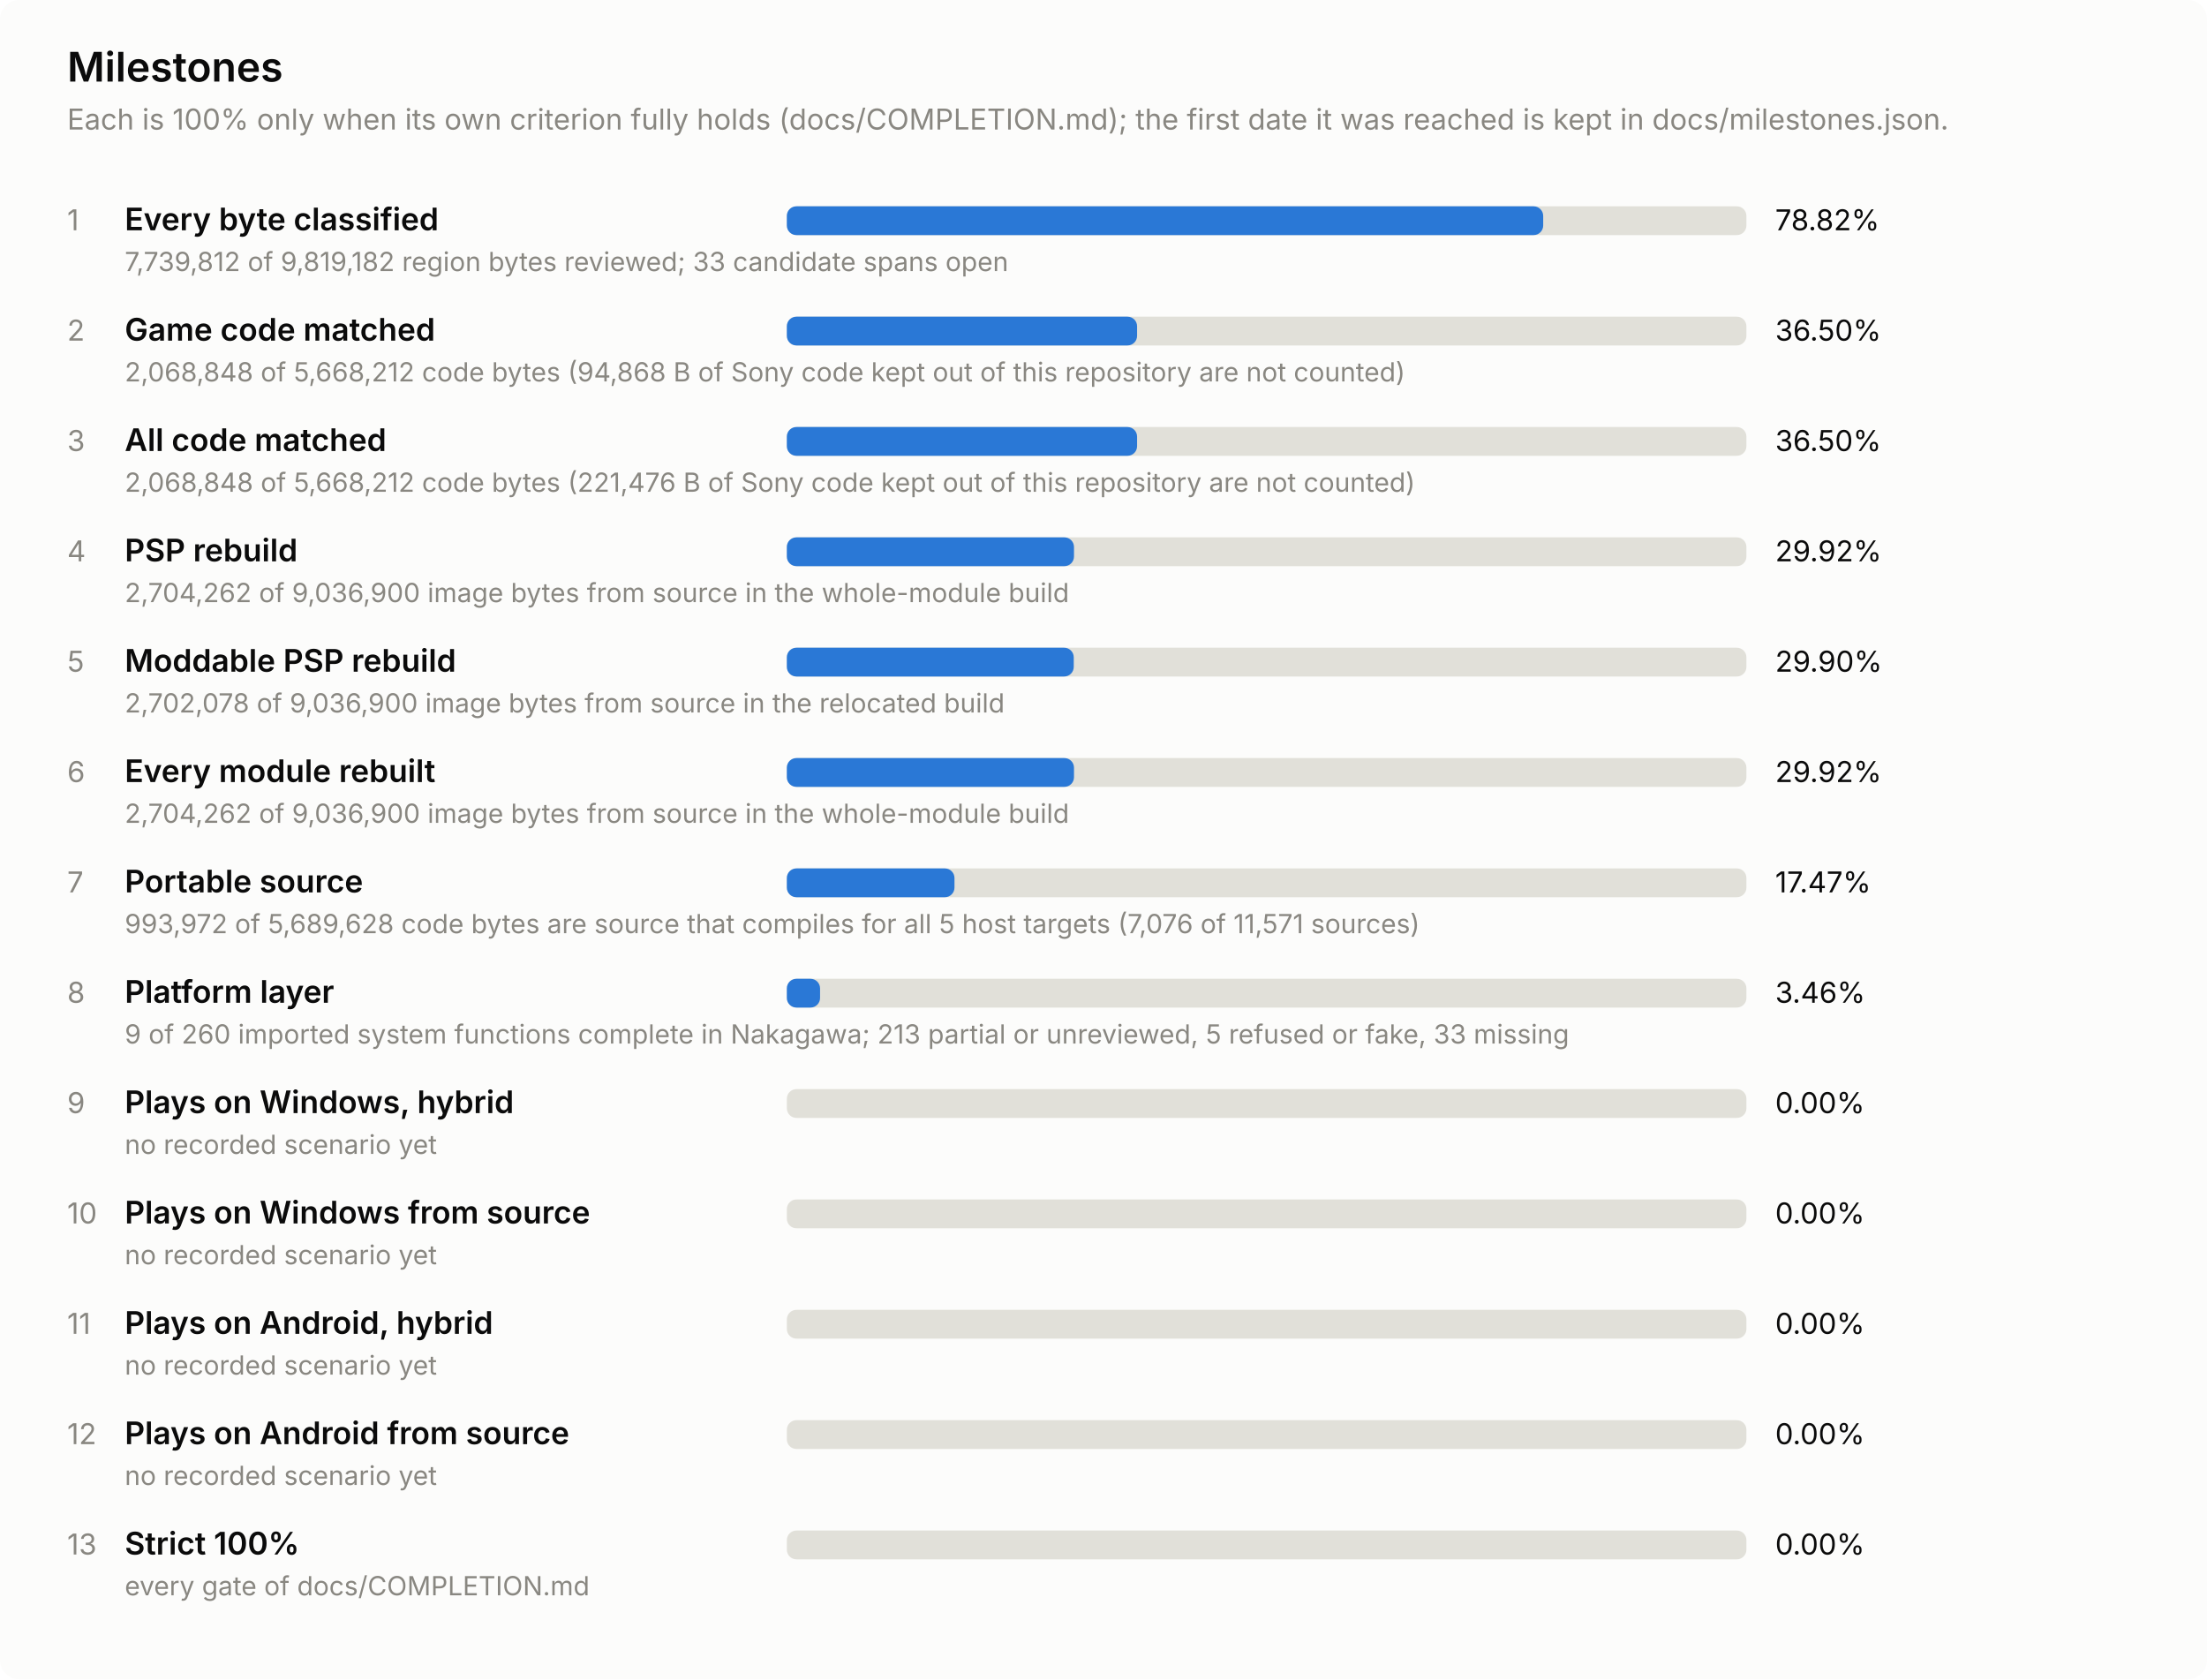
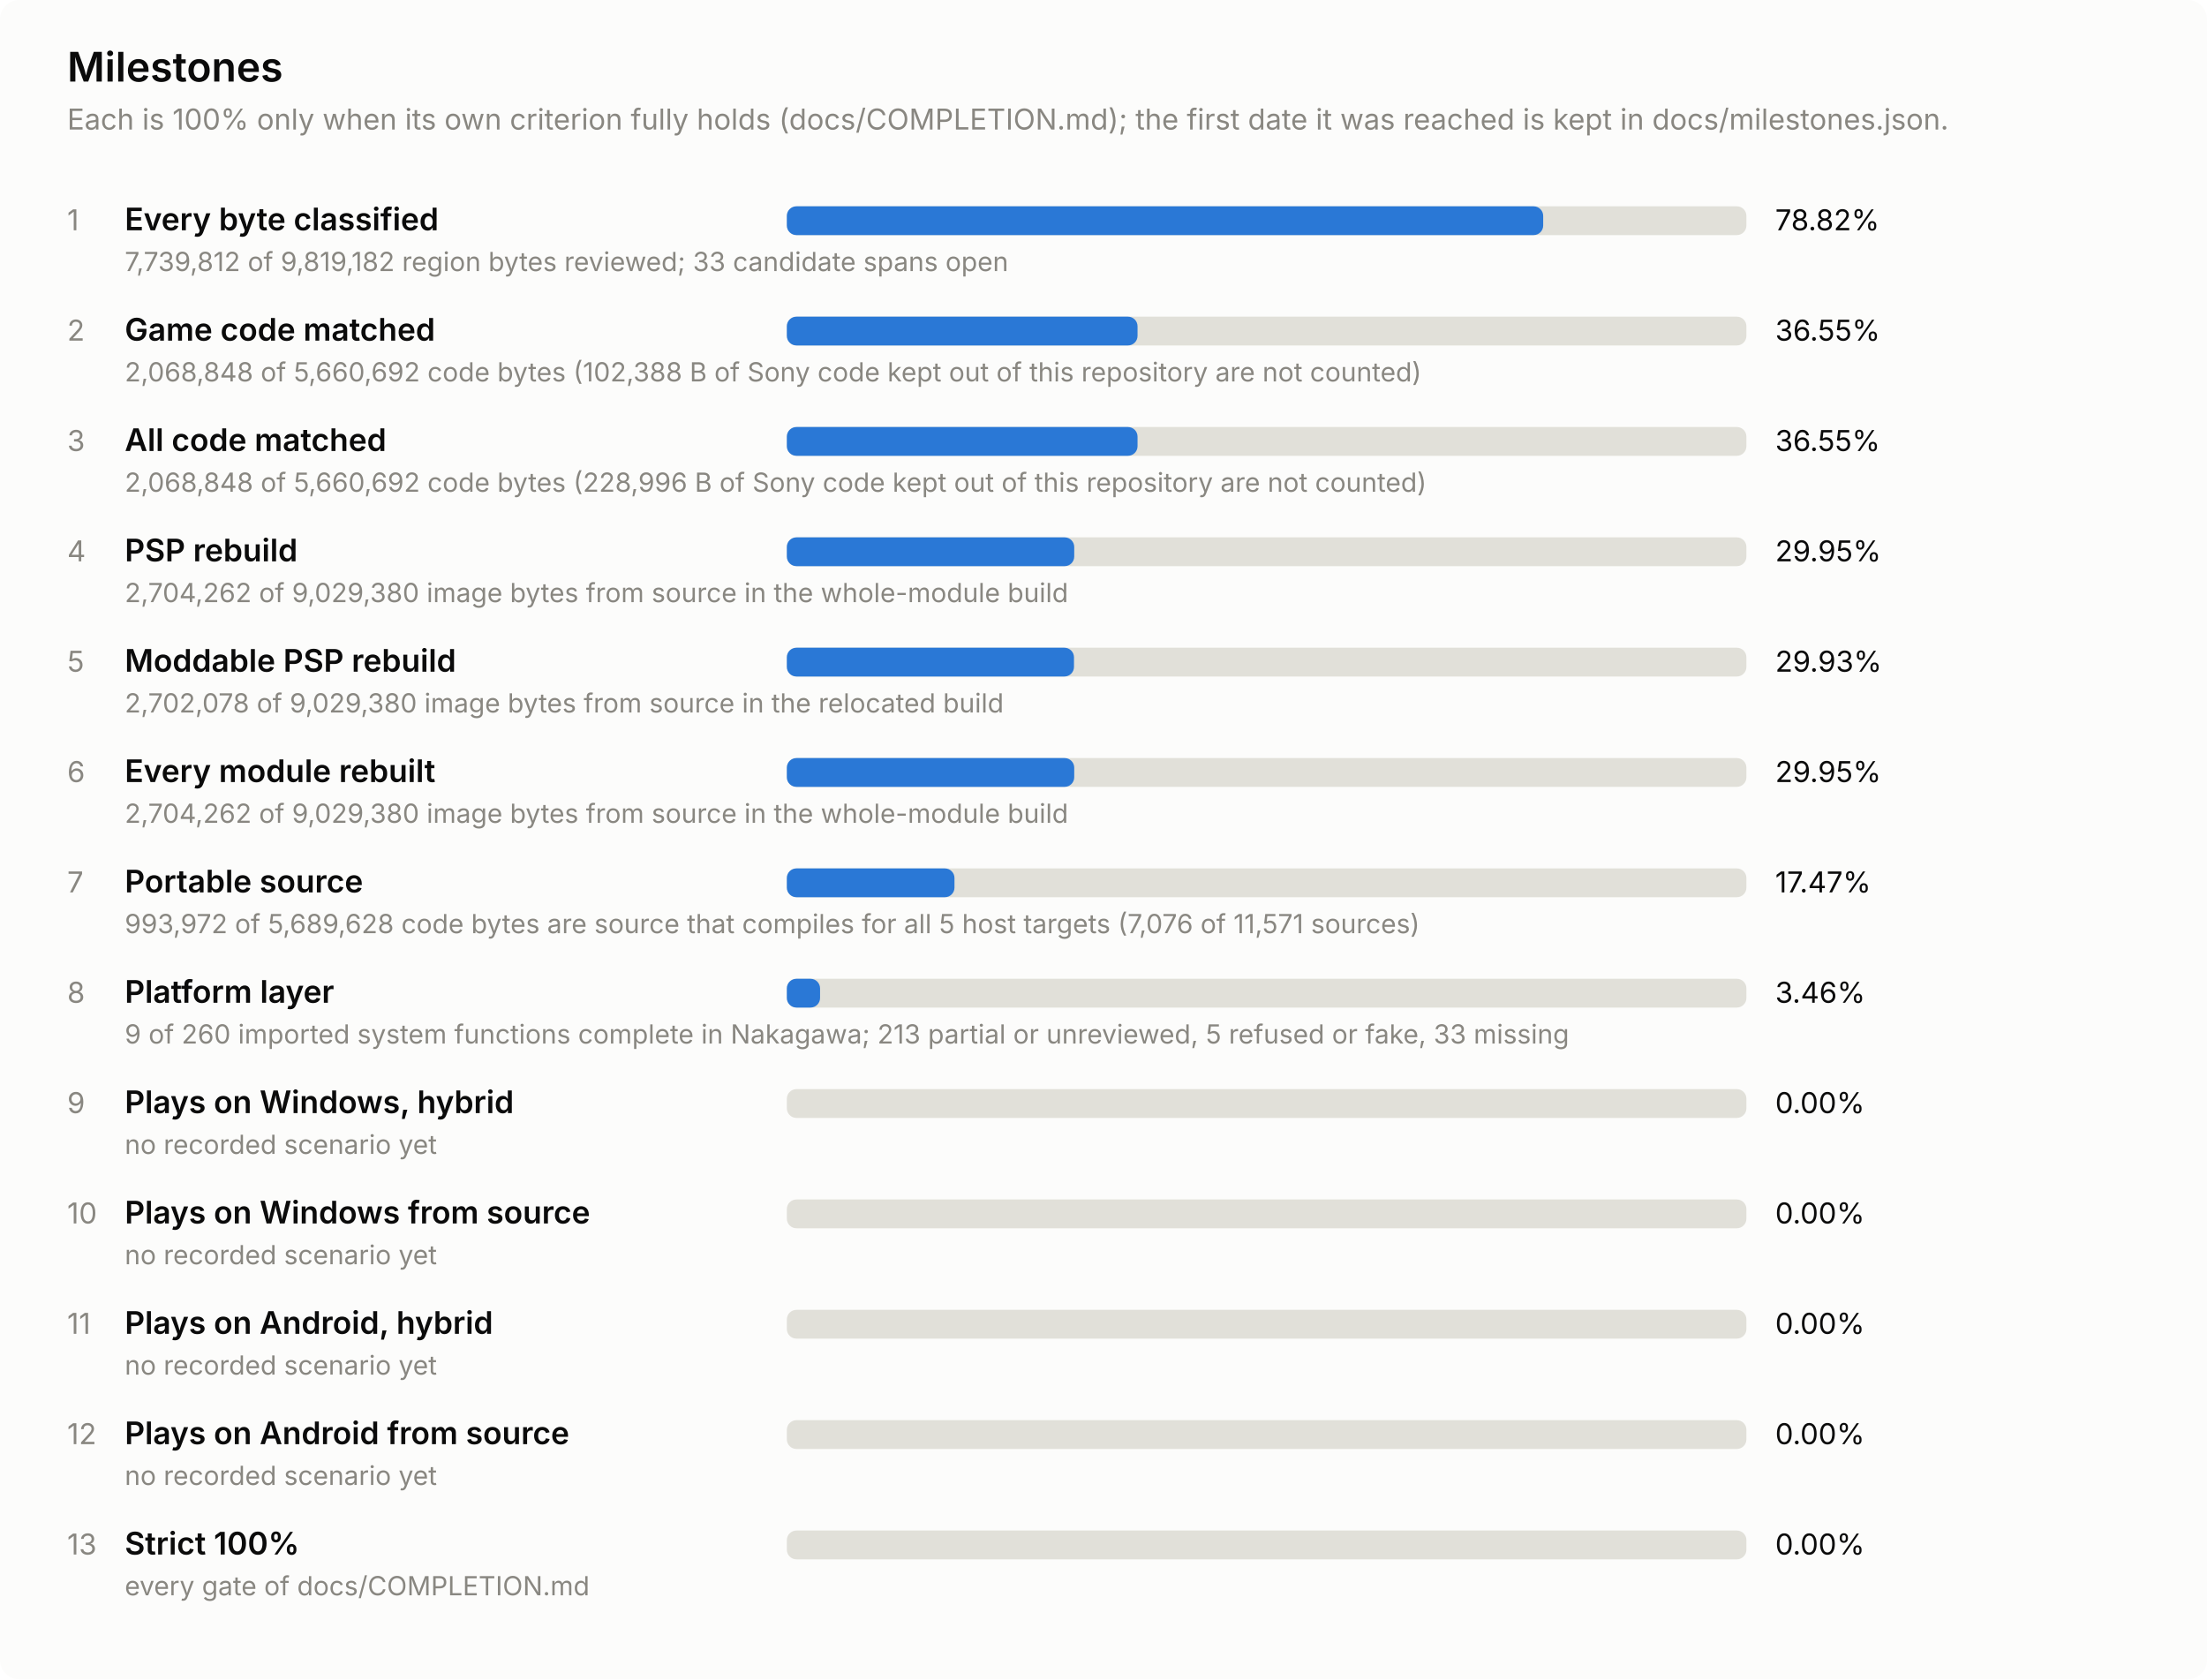
<svg xmlns="http://www.w3.org/2000/svg" viewBox="0 0 920 700" width="920" height="700" role="img" aria-label="Milestones: Every byte classified 78.8 percent; Game code matched 36.5 percent; All code matched 36.5 percent; PSP rebuild 29.9 percent; Moddable PSP rebuild 29.9 percent; Every module rebuilt 29.9 percent; Portable source 17.5 percent; Platform layer 3.5 percent; Plays on Windows, hybrid 0.0 percent; Plays on Windows from source 0.0 percent; Plays on Android, hybrid 0.0 percent; Plays on Android from source 0.0 percent; Strict 100% 0.0 percent">
  <style>
.bg{fill:#fcfcfb}.t1{fill:#0b0b0b}.t2{fill:#52514e}.t3{fill:#898781}.grid{stroke:#e1e0d9}.track{fill:#e1e0d9}
.ln{fill:none;stroke:#2a78d6;stroke-width:2}.ln2{fill:none;stroke:#d03b3b;stroke-width:2;stroke-dasharray:4 3}.dot{fill:#2a78d6}
text{font-family:system-ui,-apple-system,"Segoe UI",sans-serif}.num{font-variant-numeric:tabular-nums}
.hatch-line{stroke:#898781;stroke-width:1.5}
.s-matched{fill:#2a78d6}.s-lane{fill:#eb6834}.s-near{fill:#1baf7a}.s-parked{fill:#eda100}.s-blocked{fill:#d03b3b}.s-todo{fill:#c3c2b7}.s-data{fill:#6250d6}.s-kept{fill:#c3c2b7}
@media (prefers-color-scheme:dark){
.bg{fill:#1a1a19}.t1{fill:#f0efec}.t2{fill:#c3c2b7}.t3{fill:#898781}.grid{stroke:#2c2c2a}.track{fill:#2c2c2a}
.ln{stroke:#3987e5}.dot{fill:#3987e5}.hatch-line{stroke:#898781}
.s-matched{fill:#3987e5}.s-lane{fill:#d95926}.s-near{fill:#199e70}.s-parked{fill:#c98500}.s-blocked{fill:#d03b3b}.s-todo{fill:#4a4a46}.s-data{fill:#9085e9}.s-kept{fill:#4a4a46}}</style>
  <defs>
    <pattern id="hatch" patternUnits="userSpaceOnUse" width="6" height="6" patternTransform="rotate(45)">
      <rect class="s-kept" width="6" height="6" />
      <line class="hatch-line" x1="0" y1="0" x2="0" y2="6" />
    </pattern>
  </defs>
  <rect class="bg" width="920" height="700" rx="8" />
  <text class="t1" x="28" y="34" font-size="17" font-weight="600">Milestones</text>
  <text class="t3" x="28" y="54" font-size="12">Each is 100% only when its own criterion fully holds (docs/COMPLETION.md); the first date it was reached is kept in docs/milestones.json.</text>
  <text class="t3 num" x="28" y="96" font-size="12"> 1</text>
  <text class="t1" x="52" y="96" font-size="13" font-weight="600">Every byte classified</text>
  <text class="t3" x="52" y="113" font-size="11">7,739,812 of 9,819,182 region bytes reviewed; 33 candidate spans open</text>
  <rect class="track" x="328" y="86" width="400" height="12" rx="4" />
  <rect class="s-matched" x="328" y="86" width="315.29" height="12" rx="4" />
  <text class="t1 num" x="740" y="96" font-size="12">78.82%</text>
  <text class="t3 num" x="28" y="142" font-size="12"> 2</text>
  <text class="t1" x="52" y="142" font-size="13" font-weight="600">Game code matched</text>
-   <text class="t3" x="52" y="159" font-size="11">2,068,848 of 5,668,212 code bytes (94,868 B of Sony code kept out of this repository are not counted)</text>
+   <text class="t3" x="52" y="159" font-size="11">2,068,848 of 5,660,692 code bytes (102,388 B of Sony code kept out of this repository are not counted)</text>
  <rect class="track" x="328" y="132" width="400" height="12" rx="4" />
-   <rect class="s-matched" x="328" y="132" width="146.00" height="12" rx="4" />
-   <text class="t1 num" x="740" y="142" font-size="12">36.50%</text>
+   <rect class="s-matched" x="328" y="132" width="146.19" height="12" rx="4" />
+   <text class="t1 num" x="740" y="142" font-size="12">36.55%</text>
  <text class="t3 num" x="28" y="188" font-size="12"> 3</text>
  <text class="t1" x="52" y="188" font-size="13" font-weight="600">All code matched</text>
-   <text class="t3" x="52" y="205" font-size="11">2,068,848 of 5,668,212 code bytes (221,476 B of Sony code kept out of this repository are not counted)</text>
+   <text class="t3" x="52" y="205" font-size="11">2,068,848 of 5,660,692 code bytes (228,996 B of Sony code kept out of this repository are not counted)</text>
  <rect class="track" x="328" y="178" width="400" height="12" rx="4" />
-   <rect class="s-matched" x="328" y="178" width="146.00" height="12" rx="4" />
-   <text class="t1 num" x="740" y="188" font-size="12">36.50%</text>
+   <rect class="s-matched" x="328" y="178" width="146.19" height="12" rx="4" />
+   <text class="t1 num" x="740" y="188" font-size="12">36.55%</text>
  <text class="t3 num" x="28" y="234" font-size="12"> 4</text>
  <text class="t1" x="52" y="234" font-size="13" font-weight="600">PSP rebuild</text>
-   <text class="t3" x="52" y="251" font-size="11">2,704,262 of 9,036,900 image bytes from source in the whole-module build</text>
+   <text class="t3" x="52" y="251" font-size="11">2,704,262 of 9,029,380 image bytes from source in the whole-module build</text>
  <rect class="track" x="328" y="224" width="400" height="12" rx="4" />
-   <rect class="s-matched" x="328" y="224" width="119.70" height="12" rx="4" />
-   <text class="t1 num" x="740" y="234" font-size="12">29.92%</text>
+   <rect class="s-matched" x="328" y="224" width="119.80" height="12" rx="4" />
+   <text class="t1 num" x="740" y="234" font-size="12">29.95%</text>
  <text class="t3 num" x="28" y="280" font-size="12"> 5</text>
  <text class="t1" x="52" y="280" font-size="13" font-weight="600">Moddable PSP rebuild</text>
-   <text class="t3" x="52" y="297" font-size="11">2,702,078 of 9,036,900 image bytes from source in the relocated build</text>
+   <text class="t3" x="52" y="297" font-size="11">2,702,078 of 9,029,380 image bytes from source in the relocated build</text>
  <rect class="track" x="328" y="270" width="400" height="12" rx="4" />
-   <rect class="s-matched" x="328" y="270" width="119.60" height="12" rx="4" />
-   <text class="t1 num" x="740" y="280" font-size="12">29.90%</text>
+   <rect class="s-matched" x="328" y="270" width="119.70" height="12" rx="4" />
+   <text class="t1 num" x="740" y="280" font-size="12">29.93%</text>
  <text class="t3 num" x="28" y="326" font-size="12"> 6</text>
  <text class="t1" x="52" y="326" font-size="13" font-weight="600">Every module rebuilt</text>
-   <text class="t3" x="52" y="343" font-size="11">2,704,262 of 9,036,900 image bytes from source in the whole-module build</text>
+   <text class="t3" x="52" y="343" font-size="11">2,704,262 of 9,029,380 image bytes from source in the whole-module build</text>
  <rect class="track" x="328" y="316" width="400" height="12" rx="4" />
-   <rect class="s-matched" x="328" y="316" width="119.70" height="12" rx="4" />
-   <text class="t1 num" x="740" y="326" font-size="12">29.92%</text>
+   <rect class="s-matched" x="328" y="316" width="119.80" height="12" rx="4" />
+   <text class="t1 num" x="740" y="326" font-size="12">29.95%</text>
  <text class="t3 num" x="28" y="372" font-size="12"> 7</text>
  <text class="t1" x="52" y="372" font-size="13" font-weight="600">Portable source</text>
  <text class="t3" x="52" y="389" font-size="11">993,972 of 5,689,628 code bytes are source that compiles for all 5 host targets (7,076 of 11,571 sources)</text>
  <rect class="track" x="328" y="362" width="400" height="12" rx="4" />
  <rect class="s-matched" x="328" y="362" width="69.88" height="12" rx="4" />
  <text class="t1 num" x="740" y="372" font-size="12">17.47%</text>
  <text class="t3 num" x="28" y="418" font-size="12"> 8</text>
  <text class="t1" x="52" y="418" font-size="13" font-weight="600">Platform layer</text>
  <text class="t3" x="52" y="435" font-size="11">9 of 260 imported system functions complete in Nakagawa; 213 partial or unreviewed, 5 refused or fake, 33 missing</text>
  <rect class="track" x="328" y="408" width="400" height="12" rx="4" />
  <rect class="s-matched" x="328" y="408" width="13.85" height="12" rx="4" />
  <text class="t1 num" x="740" y="418" font-size="12">3.46%</text>
  <text class="t3 num" x="28" y="464" font-size="12"> 9</text>
  <text class="t1" x="52" y="464" font-size="13" font-weight="600">Plays on Windows, hybrid</text>
  <text class="t3" x="52" y="481" font-size="11">no recorded scenario yet</text>
  <rect class="track" x="328" y="454" width="400" height="12" rx="4" />
  <text class="t1 num" x="740" y="464" font-size="12">0.00%</text>
  <text class="t3 num" x="28" y="510" font-size="12">10</text>
  <text class="t1" x="52" y="510" font-size="13" font-weight="600">Plays on Windows from source</text>
  <text class="t3" x="52" y="527" font-size="11">no recorded scenario yet</text>
  <rect class="track" x="328" y="500" width="400" height="12" rx="4" />
  <text class="t1 num" x="740" y="510" font-size="12">0.00%</text>
  <text class="t3 num" x="28" y="556" font-size="12">11</text>
  <text class="t1" x="52" y="556" font-size="13" font-weight="600">Plays on Android, hybrid</text>
  <text class="t3" x="52" y="573" font-size="11">no recorded scenario yet</text>
  <rect class="track" x="328" y="546" width="400" height="12" rx="4" />
  <text class="t1 num" x="740" y="556" font-size="12">0.00%</text>
  <text class="t3 num" x="28" y="602" font-size="12">12</text>
  <text class="t1" x="52" y="602" font-size="13" font-weight="600">Plays on Android from source</text>
  <text class="t3" x="52" y="619" font-size="11">no recorded scenario yet</text>
  <rect class="track" x="328" y="592" width="400" height="12" rx="4" />
  <text class="t1 num" x="740" y="602" font-size="12">0.00%</text>
  <text class="t3 num" x="28" y="648" font-size="12">13</text>
  <text class="t1" x="52" y="648" font-size="13" font-weight="600">Strict 100%</text>
  <text class="t3" x="52" y="665" font-size="11">every gate of docs/COMPLETION.md</text>
  <rect class="track" x="328" y="638" width="400" height="12" rx="4" />
  <text class="t1 num" x="740" y="648" font-size="12">0.00%</text>
</svg>
